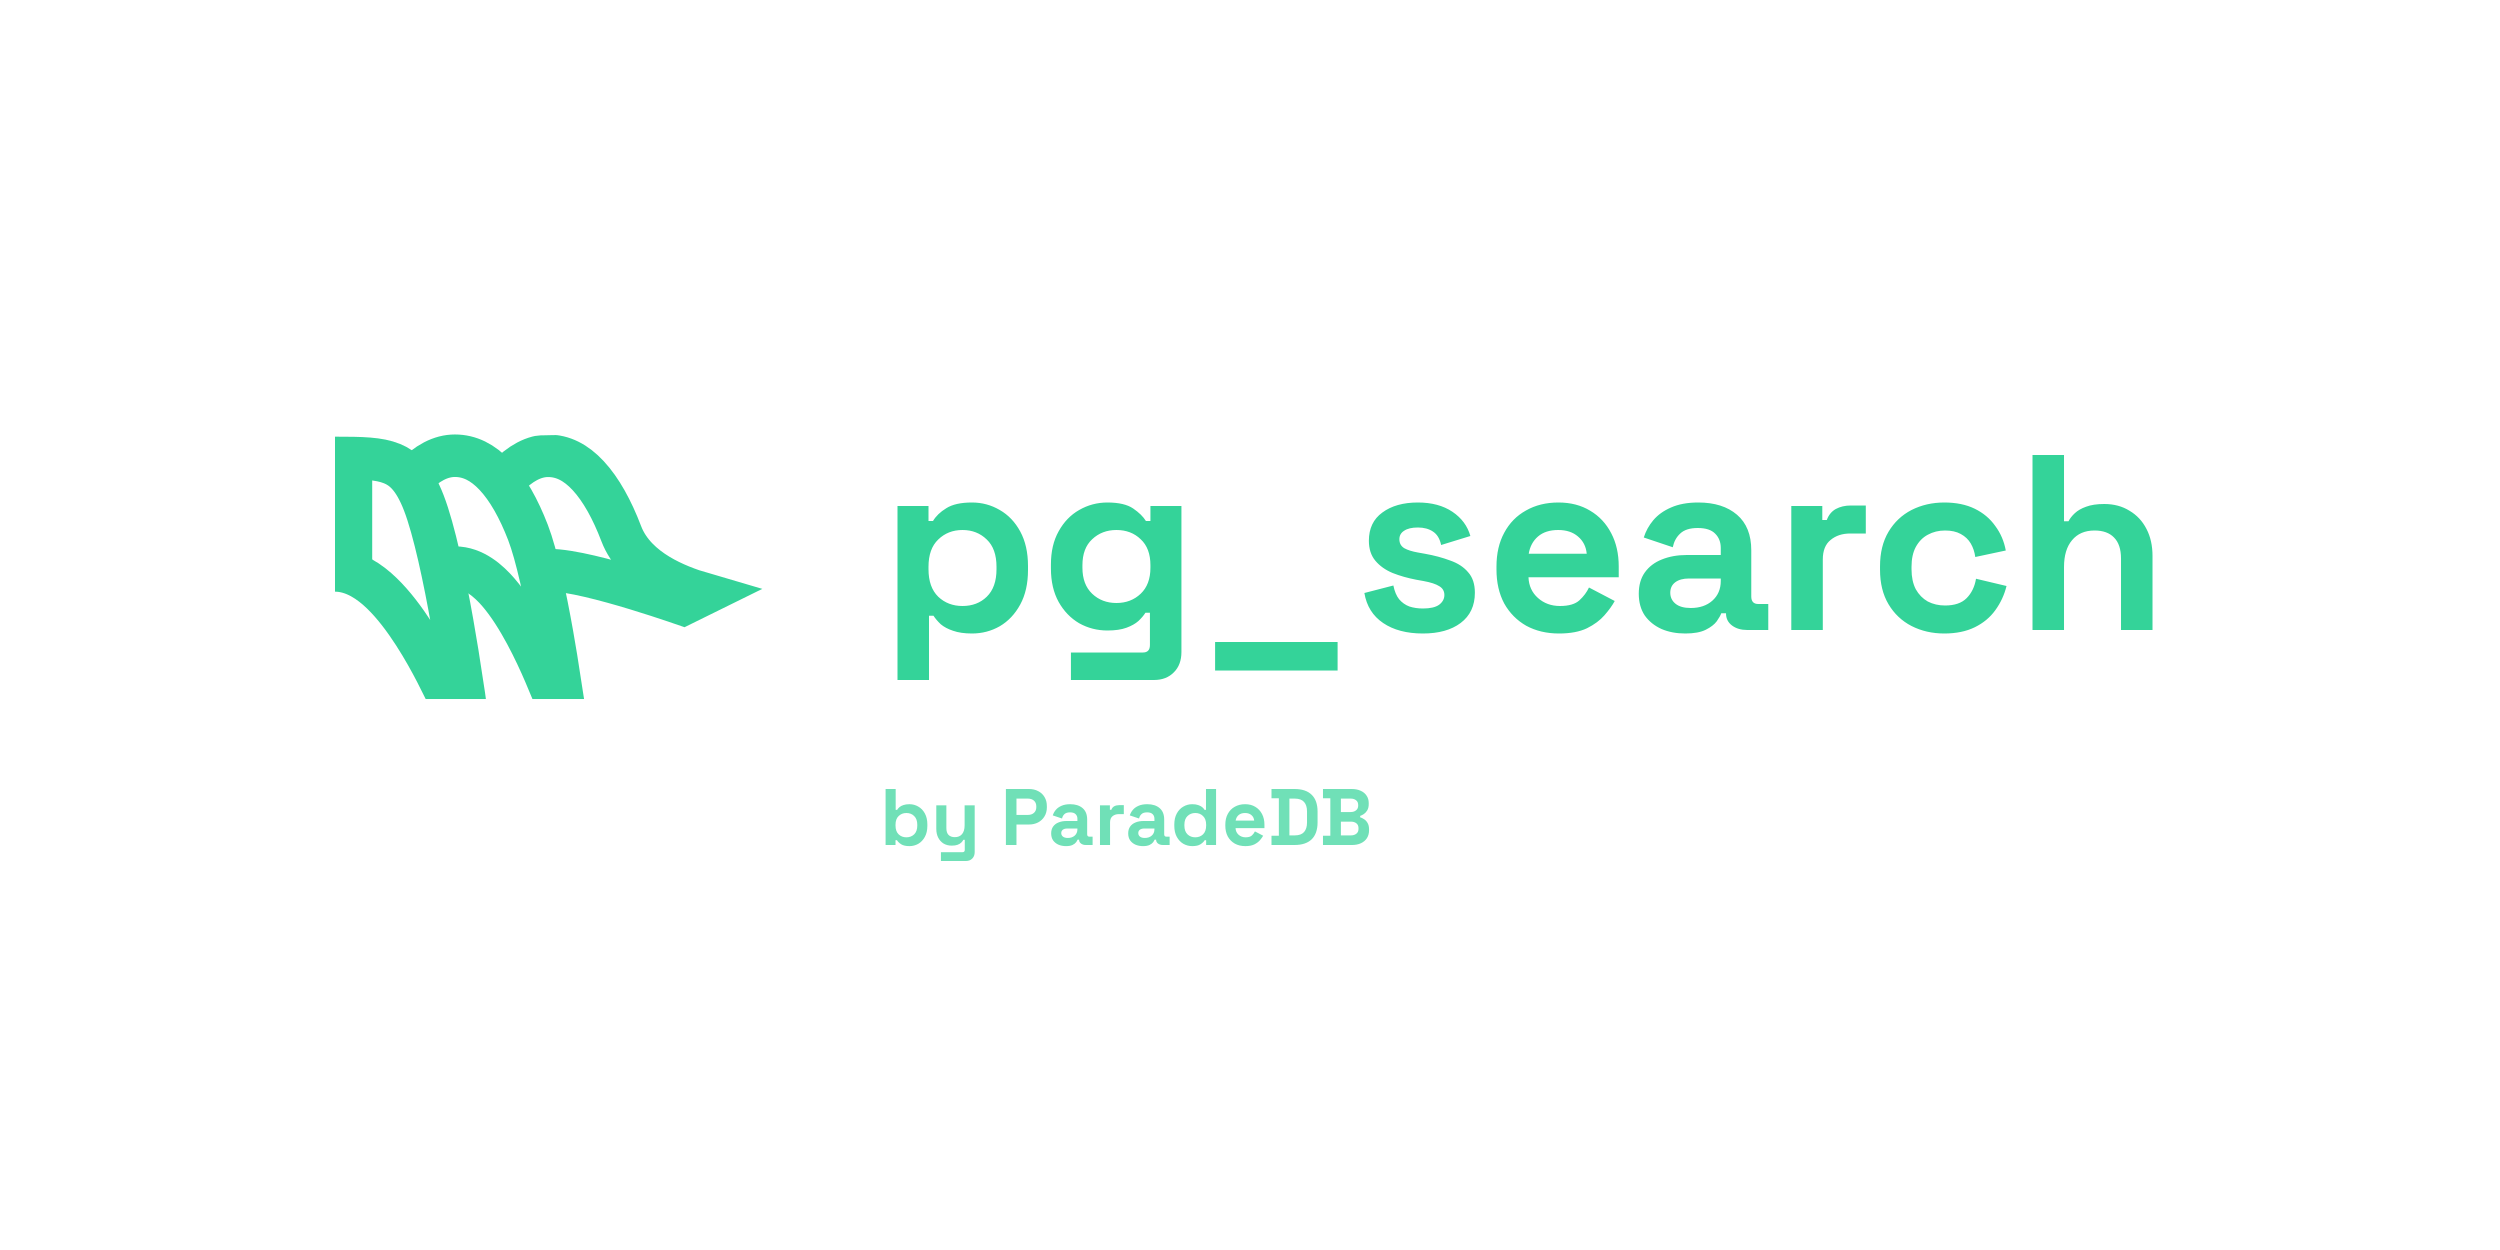
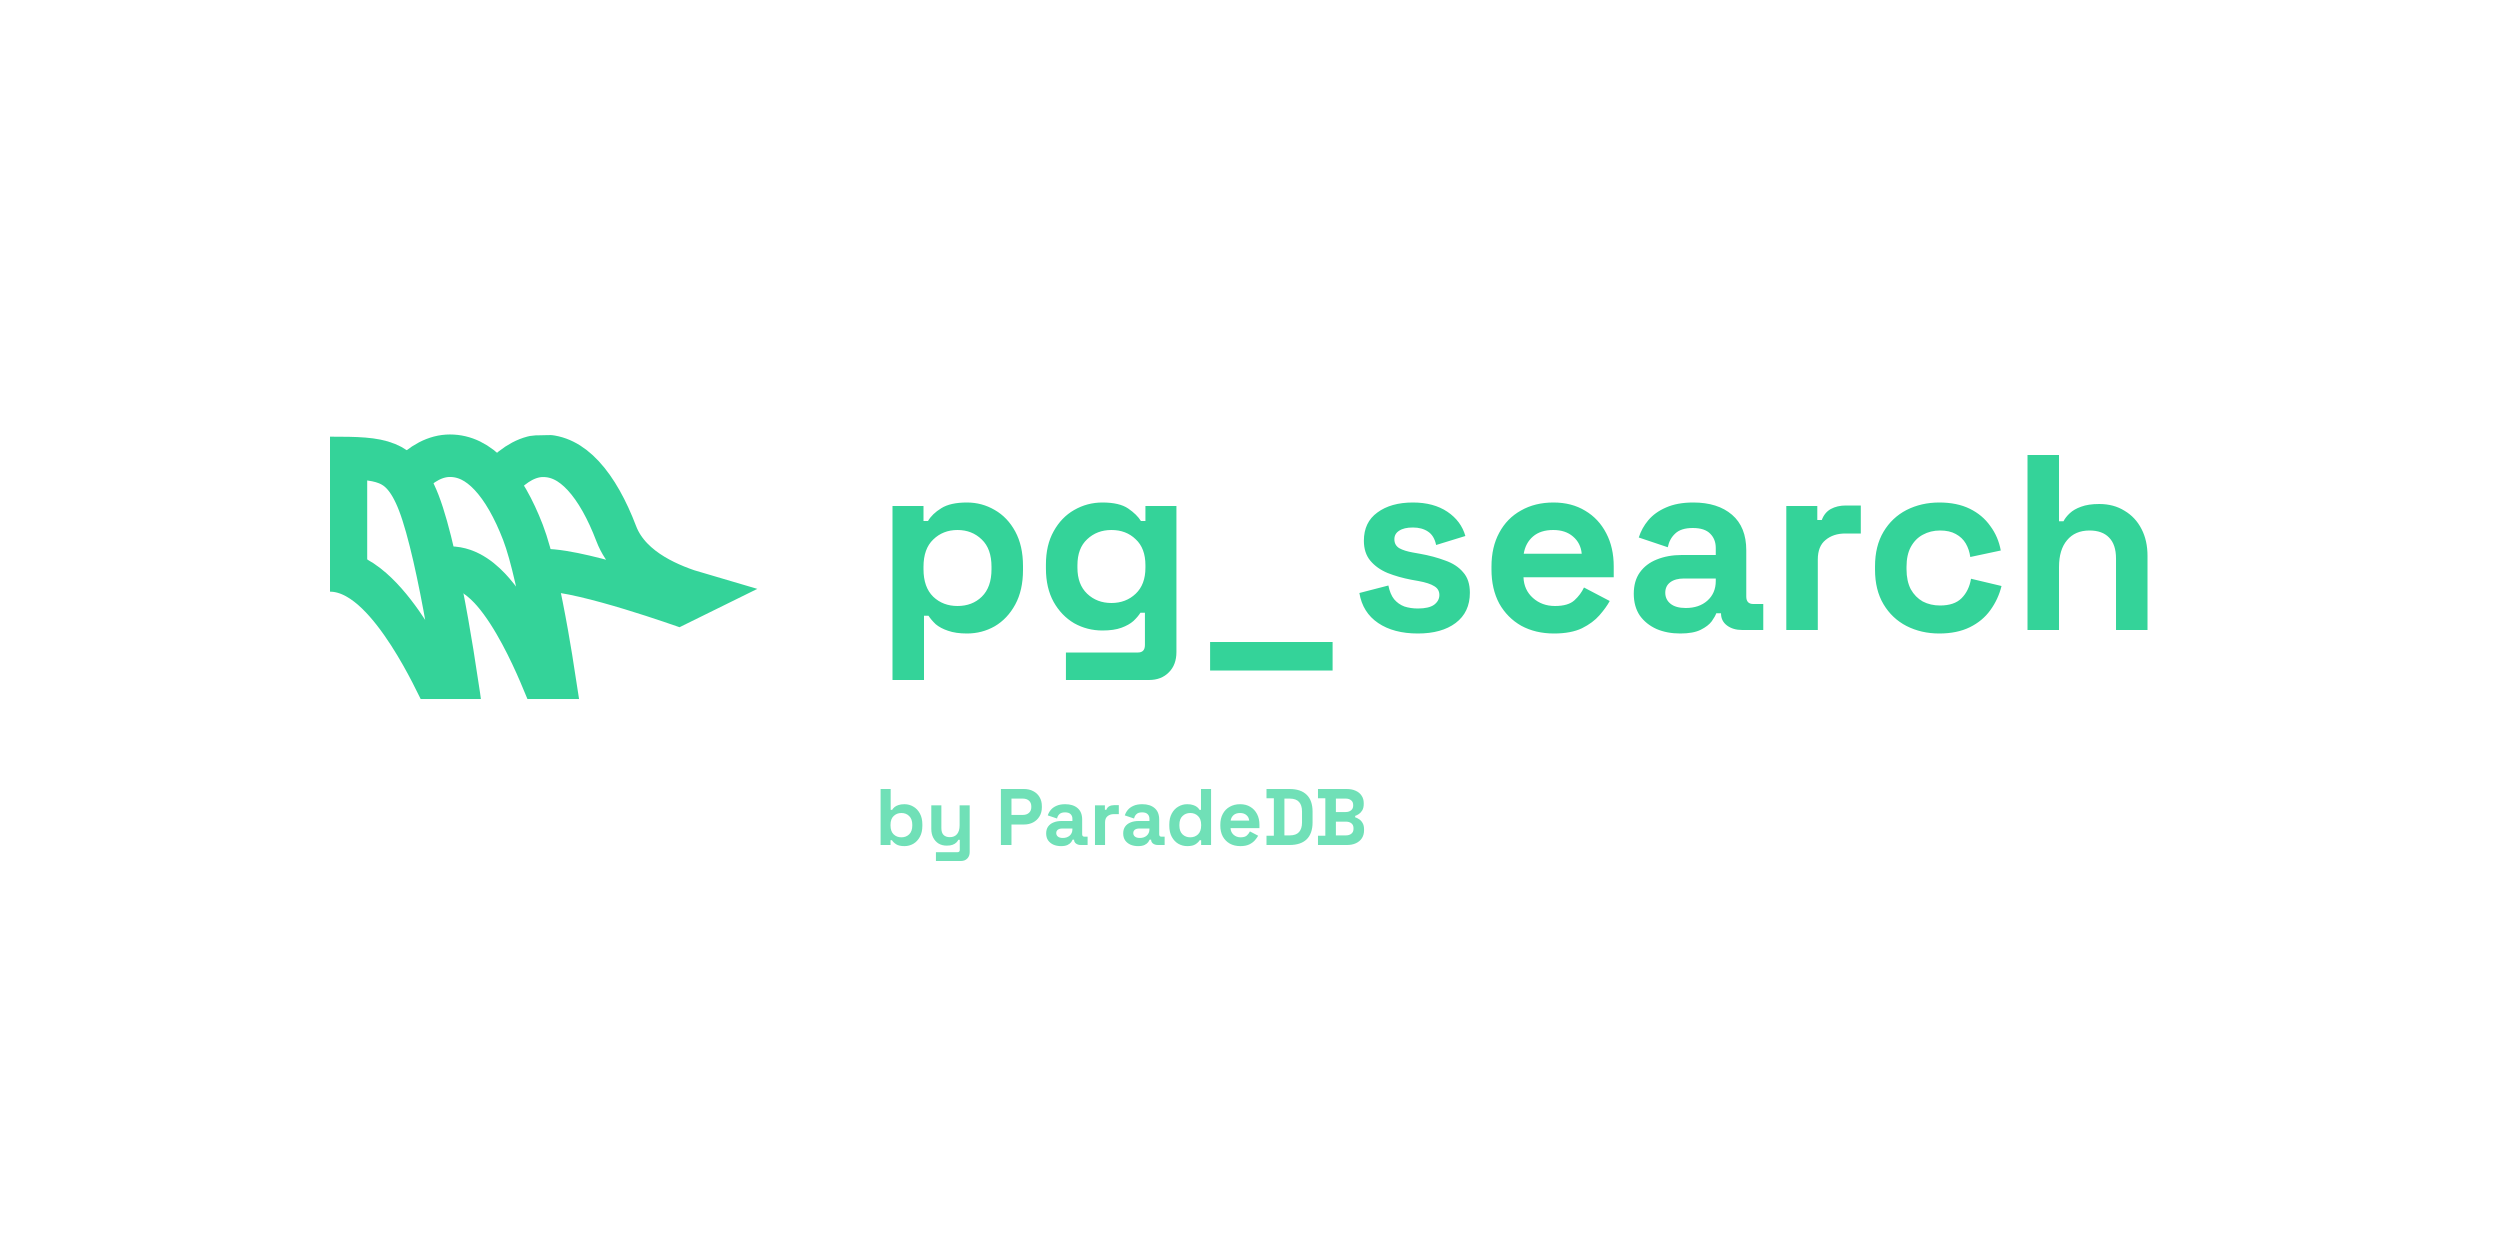
<svg xmlns="http://www.w3.org/2000/svg" width="500" height="250" viewBox="0 0 500 250" fill="none">
-   <mask id="mask0_83_15" style="mask-type:alpha" maskUnits="userSpaceOnUse" x="80" y="86" width="38" height="54">
-     <path d="M80.227 86.094H117.194V139.828H91.387L80.227 86.094Z" fill="#D9D9D9" />
+   <mask id="mask0_128_18" style="mask-type:alpha" maskUnits="userSpaceOnUse" x="79" y="86" width="38" height="54">
+     <path d="M79.227 86.094H116.194V139.828H90.387L79.227 86.094Z" fill="#D9D9D9" />
  </mask>
-   <g mask="url(#mask0_83_15)">
-     <path d="M72.987 134.706C72.856 135.012 72.733 135.303 72.618 135.578H70.001C70.34 133.088 70.804 129.842 71.363 126.368C72.607 118.638 74.223 110.426 75.81 106.551C77.486 102.459 79.817 98.447 82.577 95.531C85.345 92.606 88.176 91.145 90.974 91.145C93.907 91.145 96.53 92.437 99.007 95.07C101.549 97.773 103.757 101.724 105.59 106.472C107.355 111.042 109.103 119.365 110.434 126.885C111.016 130.17 111.504 133.212 111.866 135.578H109.33C109.215 135.303 109.091 135.012 108.96 134.706C108.043 132.568 106.731 129.69 105.168 126.786C103.625 123.92 101.743 120.849 99.655 118.437C97.783 116.275 94.804 113.523 90.974 113.523C87.144 113.523 84.165 116.275 82.293 118.437C80.204 120.849 78.322 123.92 76.78 126.786C75.217 129.69 73.904 132.568 72.987 134.706Z" stroke="#34D399" stroke-width="8.5" />
+   <g mask="url(#mask0_128_18)">
+     <path d="M71.987 134.706C71.856 135.012 71.733 135.303 71.618 135.578H69.001C69.34 133.088 69.804 129.842 70.363 126.368C71.607 118.638 73.223 110.426 74.81 106.551C76.486 102.459 78.817 98.447 81.577 95.531C84.345 92.606 87.176 91.145 89.974 91.145C92.907 91.145 95.53 92.437 98.007 95.07C100.549 97.773 102.757 101.724 104.59 106.472C106.355 111.042 108.103 119.365 109.435 126.885C110.016 130.17 110.504 133.212 110.866 135.578H108.33C108.215 135.303 108.092 135.012 107.96 134.706C107.043 132.568 105.731 129.69 104.168 126.786C102.625 123.92 100.743 120.849 98.655 118.437C96.783 116.275 93.804 113.523 89.974 113.523C86.144 113.523 83.165 116.275 81.293 118.437C79.204 120.849 77.323 123.92 75.78 126.786C74.217 129.69 72.905 132.568 71.987 134.706Z" stroke="#34D399" stroke-width="8.5" />
  </g>
-   <mask id="mask1_83_15" style="mask-type:alpha" maskUnits="userSpaceOnUse" x="67" y="77" width="31" height="63">
-     <rect x="67" y="77" width="30.174" height="62.828" fill="#D9D9D9" />
+   <mask id="mask1_128_18" style="mask-type:alpha" maskUnits="userSpaceOnUse" x="66" y="77" width="31" height="63">
+     <rect x="66" y="77" width="30.174" height="62.828" fill="#D9D9D9" />
  </mask>
-   <g mask="url(#mask1_83_15)">
-     <path d="M46.758 134.525C46.565 134.899 46.386 135.251 46.223 135.578H41.656C41.66 135.543 41.665 135.507 41.67 135.471C42.072 132.477 42.651 128.384 43.361 123.976C44.812 114.956 46.712 105.268 48.604 100.647C50.342 96.404 52.615 94.365 55.264 93.216C58.174 91.953 61.936 91.584 67 91.584C72.391 91.584 75.756 91.644 78.408 92.725C80.613 93.624 82.789 95.463 84.761 100.568C86.853 105.986 88.907 115.786 90.462 124.569C91.213 128.812 91.83 132.709 92.264 135.578H87.777C87.614 135.251 87.435 134.899 87.242 134.525C86.165 132.433 84.625 129.616 82.791 126.776C80.977 123.967 78.773 120.972 76.341 118.631C74.05 116.426 70.826 114.084 67 114.084C63.174 114.084 59.95 116.426 57.659 118.631C55.227 120.972 53.023 123.967 51.209 126.776C49.375 129.616 47.834 132.433 46.758 134.525Z" stroke="#34D399" stroke-width="8.5" />
-     <rect x="67" y="88.574" width="7.44" height="28.934" fill="#34D399" />
+   <g mask="url(#mask1_128_18)">
+     <path d="M45.758 134.525C45.565 134.899 45.386 135.251 45.223 135.578H40.656C40.66 135.542 40.665 135.507 40.67 135.471C41.072 132.477 41.651 128.383 42.361 123.976C43.812 114.956 45.712 105.268 47.604 100.647C49.342 96.404 51.615 94.365 54.264 93.216C57.174 91.953 60.936 91.584 66 91.584C71.391 91.584 74.756 91.644 77.408 92.725C79.613 93.624 81.789 95.463 83.761 100.568C85.853 105.986 87.907 115.786 89.462 124.569C90.213 128.812 90.83 132.709 91.264 135.578H86.777C86.614 135.251 86.435 134.899 86.242 134.525C85.165 132.432 83.625 129.616 81.791 126.776C79.977 123.967 77.773 120.972 75.341 118.631C73.05 116.426 69.826 114.084 66 114.084C62.174 114.084 58.95 116.426 56.659 118.631C54.227 120.972 52.023 123.967 50.209 126.776C48.375 129.616 46.834 132.432 45.758 134.525Z" stroke="#34D399" stroke-width="8.5" />
+     <rect x="66" y="88.573" width="7.44" height="28.934" fill="#34D399" />
  </g>
-   <mask id="mask2_83_15" style="mask-type:alpha" maskUnits="userSpaceOnUse" x="94" y="86" width="63" height="55">
-     <path d="M94.694 87.334L157 86.094V140.655H125.578L110.814 119.161L101.721 96.38L94.694 87.334Z" fill="#D9D9D9" />
+   <mask id="mask2_128_18" style="mask-type:alpha" maskUnits="userSpaceOnUse" x="93" y="86" width="63" height="55">
+     <path d="M93.694 87.334L156 86.094V140.655H124.578L109.814 119.161L100.721 96.38L93.694 87.334Z" fill="#D9D9D9" />
  </mask>
-   <g mask="url(#mask2_83_15)">
-     <path d="M88.598 136.405C88.938 133.866 89.407 130.535 89.973 126.968C91.219 119.122 92.839 110.77 94.433 106.823C96.115 102.659 98.455 98.576 101.224 95.61C104.004 92.632 106.836 91.158 109.618 91.158C112.536 91.158 115.159 92.46 117.648 95.143C120.199 97.893 122.415 101.914 124.254 106.743C125.692 110.518 128.673 113.16 131.712 114.995C134.55 116.708 137.778 117.927 140.774 118.799L136.619 120.848C136.161 120.69 135.622 120.505 135.015 120.3C132.995 119.617 130.219 118.703 127.207 117.788C124.203 116.876 120.92 115.948 117.896 115.244C114.966 114.562 111.95 114.01 109.618 114.01C107.603 114.01 105.868 114.786 104.517 115.686C103.16 116.59 101.956 117.775 100.91 118.999C98.822 121.444 96.94 124.558 95.397 127.465C93.833 130.41 92.52 133.33 91.602 135.5C91.468 135.817 91.341 136.12 91.224 136.405H88.598Z" stroke="#34D399" stroke-width="8.5" />
+   <g mask="url(#mask2_128_18)">
+     <path d="M87.599 136.405C87.938 133.866 88.408 130.535 88.974 126.968C90.219 119.122 91.839 110.77 93.433 106.823C95.115 102.659 97.455 98.576 100.224 95.61C103.004 92.632 105.836 91.158 108.618 91.158C111.536 91.158 114.159 92.46 116.648 95.143C119.2 97.893 121.415 101.914 123.255 106.743C124.692 110.518 127.673 113.16 130.712 114.995C133.55 116.708 136.778 117.927 139.774 118.799L135.619 120.848C135.161 120.69 134.622 120.505 134.016 120.3C131.995 119.617 129.22 118.703 126.207 117.788C123.203 116.876 119.921 115.948 116.897 115.244C113.966 114.562 110.95 114.01 108.618 114.01C106.604 114.01 104.868 114.786 103.517 115.686C102.16 116.59 100.956 117.775 99.91 118.999C97.822 121.444 95.94 124.558 94.397 127.465C92.834 130.41 91.52 133.33 90.602 135.5C90.468 135.817 90.342 136.12 90.224 136.405H87.599Z" stroke="#34D399" stroke-width="8.5" />
  </g>
-   <path d="M179.5 136V101.2H185.7V104.2H186.6C187.167 103.233 188.05 102.383 189.25 101.65C190.45 100.883 192.167 100.5 194.4 100.5C196.4 100.5 198.25 101 199.95 102C201.65 102.967 203.017 104.4 204.05 106.3C205.083 108.2 205.6 110.5 205.6 113.2V114C205.6 116.7 205.083 119 204.05 120.9C203.017 122.8 201.65 124.25 199.95 125.25C198.25 126.217 196.4 126.7 194.4 126.7C192.9 126.7 191.633 126.517 190.6 126.15C189.6 125.817 188.783 125.383 188.15 124.85C187.55 124.283 187.067 123.717 186.7 123.15H185.8V136H179.5ZM192.5 121.2C194.467 121.2 196.083 120.583 197.35 119.35C198.65 118.083 199.3 116.25 199.3 113.85V113.35C199.3 110.95 198.65 109.133 197.35 107.9C196.05 106.633 194.433 106 192.5 106C190.567 106 188.95 106.633 187.65 107.9C186.35 109.133 185.7 110.95 185.7 113.35V113.85C185.7 116.25 186.35 118.083 187.65 119.35C188.95 120.583 190.567 121.2 192.5 121.2ZM210.185 113.7V112.9C210.185 110.3 210.701 108.083 211.735 106.25C212.768 104.383 214.135 102.967 215.835 102C217.568 101 219.451 100.5 221.485 100.5C223.751 100.5 225.468 100.9 226.635 101.7C227.801 102.5 228.651 103.333 229.185 104.2H230.085V101.2H236.285V130.4C236.285 132.1 235.785 133.45 234.785 134.45C233.785 135.483 232.451 136 230.785 136H214.185V130.5H228.585C229.518 130.5 229.985 130 229.985 129V122.55H229.085C228.751 123.083 228.285 123.633 227.685 124.2C227.085 124.733 226.285 125.183 225.285 125.55C224.285 125.917 223.018 126.1 221.485 126.1C219.451 126.1 217.568 125.617 215.835 124.65C214.135 123.65 212.768 122.233 211.735 120.4C210.701 118.533 210.185 116.3 210.185 113.7ZM223.285 120.6C225.218 120.6 226.835 119.983 228.135 118.75C229.435 117.517 230.085 115.783 230.085 113.55V113.05C230.085 110.783 229.435 109.05 228.135 107.85C226.868 106.617 225.251 106 223.285 106C221.351 106 219.735 106.617 218.435 107.85C217.135 109.05 216.485 110.783 216.485 113.05V113.55C216.485 115.783 217.135 117.517 218.435 118.75C219.735 119.983 221.351 120.6 223.285 120.6ZM243.02 134.1V128.4H267.52V134.1H243.02ZM284.575 126.7C281.342 126.7 278.692 126 276.625 124.6C274.559 123.2 273.309 121.2 272.875 118.6L278.675 117.1C278.909 118.267 279.292 119.183 279.825 119.85C280.392 120.517 281.075 121 281.875 121.3C282.709 121.567 283.609 121.7 284.575 121.7C286.042 121.7 287.125 121.45 287.825 120.95C288.525 120.417 288.875 119.767 288.875 119C288.875 118.233 288.542 117.65 287.875 117.25C287.209 116.817 286.142 116.467 284.675 116.2L283.275 115.95C281.542 115.617 279.959 115.167 278.525 114.6C277.092 114 275.942 113.183 275.075 112.15C274.209 111.117 273.775 109.783 273.775 108.15C273.775 105.683 274.675 103.8 276.475 102.5C278.275 101.167 280.642 100.5 283.575 100.5C286.342 100.5 288.642 101.117 290.475 102.35C292.309 103.583 293.509 105.2 294.075 107.2L288.225 109C287.959 107.733 287.409 106.833 286.575 106.3C285.775 105.767 284.775 105.5 283.575 105.5C282.375 105.5 281.459 105.717 280.825 106.15C280.192 106.55 279.875 107.117 279.875 107.85C279.875 108.65 280.209 109.25 280.875 109.65C281.542 110.017 282.442 110.3 283.575 110.5L284.975 110.75C286.842 111.083 288.525 111.533 290.025 112.1C291.559 112.633 292.759 113.417 293.625 114.45C294.525 115.45 294.975 116.817 294.975 118.55C294.975 121.15 294.025 123.167 292.125 124.6C290.259 126 287.742 126.7 284.575 126.7ZM311.796 126.7C309.329 126.7 307.146 126.183 305.246 125.15C303.379 124.083 301.913 122.6 300.846 120.7C299.813 118.767 299.296 116.5 299.296 113.9V113.3C299.296 110.7 299.813 108.45 300.846 106.55C301.879 104.617 303.329 103.133 305.196 102.1C307.063 101.033 309.229 100.5 311.696 100.5C314.129 100.5 316.246 101.05 318.046 102.15C319.846 103.217 321.246 104.717 322.246 106.65C323.246 108.55 323.746 110.767 323.746 113.3V115.45H305.696C305.763 117.15 306.396 118.533 307.596 119.6C308.796 120.667 310.263 121.2 311.996 121.2C313.763 121.2 315.063 120.817 315.896 120.05C316.729 119.283 317.363 118.433 317.796 117.5L322.946 120.2C322.479 121.067 321.796 122.017 320.896 123.05C320.029 124.05 318.863 124.917 317.396 125.65C315.929 126.35 314.063 126.7 311.796 126.7ZM305.746 110.75H317.346C317.213 109.317 316.629 108.167 315.596 107.3C314.596 106.433 313.279 106 311.646 106C309.946 106 308.596 106.433 307.596 107.3C306.596 108.167 305.979 109.317 305.746 110.75ZM337.054 126.7C335.287 126.7 333.704 126.4 332.304 125.8C330.904 125.167 329.787 124.267 328.954 123.1C328.154 121.9 327.754 120.45 327.754 118.75C327.754 117.05 328.154 115.633 328.954 114.5C329.787 113.333 330.92 112.467 332.354 111.9C333.82 111.3 335.487 111 337.354 111H344.154V109.6C344.154 108.433 343.787 107.483 343.054 106.75C342.32 105.983 341.154 105.6 339.554 105.6C337.987 105.6 336.82 105.967 336.054 106.7C335.287 107.4 334.787 108.317 334.554 109.45L328.754 107.5C329.154 106.233 329.787 105.083 330.654 104.05C331.554 102.983 332.737 102.133 334.204 101.5C335.704 100.833 337.52 100.5 339.654 100.5C342.92 100.5 345.504 101.317 347.404 102.95C349.304 104.583 350.254 106.95 350.254 110.05V119.3C350.254 120.3 350.72 120.8 351.654 120.8H353.654V126H349.454C348.22 126 347.204 125.7 346.404 125.1C345.604 124.5 345.204 123.7 345.204 122.7V122.65H344.254C344.12 123.05 343.82 123.583 343.354 124.25C342.887 124.883 342.154 125.45 341.154 125.95C340.154 126.45 338.787 126.7 337.054 126.7ZM338.154 121.6C339.92 121.6 341.354 121.117 342.454 120.15C343.587 119.15 344.154 117.833 344.154 116.2V115.7H337.804C336.637 115.7 335.72 115.95 335.054 116.45C334.387 116.95 334.054 117.65 334.054 118.55C334.054 119.45 334.404 120.183 335.104 120.75C335.804 121.317 336.82 121.6 338.154 121.6ZM358.26 126V101.2H364.46V104H365.36C365.726 103 366.326 102.267 367.16 101.8C368.026 101.333 369.026 101.1 370.16 101.1H373.16V106.7H370.06C368.46 106.7 367.143 107.133 366.11 108C365.076 108.833 364.56 110.133 364.56 111.9V126H358.26ZM388.855 126.7C386.455 126.7 384.272 126.2 382.305 125.2C380.372 124.2 378.838 122.75 377.705 120.85C376.572 118.95 376.005 116.65 376.005 113.95V113.25C376.005 110.55 376.572 108.25 377.705 106.35C378.838 104.45 380.372 103 382.305 102C384.272 101 386.455 100.5 388.855 100.5C391.222 100.5 393.255 100.917 394.955 101.75C396.655 102.583 398.022 103.733 399.055 105.2C400.122 106.633 400.822 108.267 401.155 110.1L395.055 111.4C394.922 110.4 394.622 109.5 394.155 108.7C393.688 107.9 393.022 107.267 392.155 106.8C391.322 106.333 390.272 106.1 389.005 106.1C387.738 106.1 386.588 106.383 385.555 106.95C384.555 107.483 383.755 108.3 383.155 109.4C382.588 110.467 382.305 111.783 382.305 113.35V113.85C382.305 115.417 382.588 116.75 383.155 117.85C383.755 118.917 384.555 119.733 385.555 120.3C386.588 120.833 387.738 121.1 389.005 121.1C390.905 121.1 392.338 120.617 393.305 119.65C394.305 118.65 394.938 117.35 395.205 115.75L401.305 117.2C400.872 118.967 400.122 120.583 399.055 122.05C398.022 123.483 396.655 124.617 394.955 125.45C393.255 126.283 391.222 126.7 388.855 126.7ZM406.502 126V91H412.802V104.25H413.702C413.969 103.717 414.385 103.183 414.952 102.65C415.519 102.117 416.269 101.683 417.202 101.35C418.169 100.983 419.385 100.8 420.852 100.8C422.785 100.8 424.469 101.25 425.902 102.15C427.369 103.017 428.502 104.233 429.302 105.8C430.102 107.333 430.502 109.133 430.502 111.2V126H424.202V111.7C424.202 109.833 423.735 108.433 422.802 107.5C421.902 106.567 420.602 106.1 418.902 106.1C416.969 106.1 415.469 106.75 414.402 108.05C413.335 109.317 412.802 111.1 412.802 113.4V126H406.502Z" fill="#34D399" />
-   <path d="M181.888 169.224C181.173 169.224 180.624 169.101 180.24 168.856C179.856 168.611 179.573 168.339 179.392 168.04H179.104V169H177.12V157.8H179.136V161.976H179.424C179.541 161.784 179.696 161.603 179.888 161.432C180.091 161.261 180.352 161.123 180.672 161.016C181.003 160.899 181.408 160.84 181.888 160.84C182.528 160.84 183.12 161 183.664 161.32C184.208 161.629 184.645 162.088 184.976 162.696C185.307 163.304 185.472 164.04 185.472 164.904V165.16C185.472 166.024 185.307 166.76 184.976 167.368C184.645 167.976 184.208 168.44 183.664 168.76C183.12 169.069 182.528 169.224 181.888 169.224ZM181.28 167.464C181.899 167.464 182.416 167.267 182.832 166.872C183.248 166.467 183.456 165.88 183.456 165.112V164.952C183.456 164.184 183.248 163.603 182.832 163.208C182.427 162.803 181.909 162.6 181.28 162.6C180.661 162.6 180.144 162.803 179.728 163.208C179.312 163.603 179.104 164.184 179.104 164.952V165.112C179.104 165.88 179.312 166.467 179.728 166.872C180.144 167.267 180.661 167.464 181.28 167.464ZM188.187 172.2V170.44H192.507C192.806 170.44 192.955 170.28 192.955 169.96V167.96H192.667C192.582 168.141 192.448 168.323 192.267 168.504C192.086 168.685 191.84 168.835 191.531 168.952C191.222 169.069 190.827 169.128 190.347 169.128C189.728 169.128 189.184 168.989 188.715 168.712C188.256 168.424 187.899 168.029 187.643 167.528C187.387 167.027 187.259 166.451 187.259 165.8V161.064H189.275V165.64C189.275 166.237 189.419 166.685 189.707 166.984C190.006 167.283 190.427 167.432 190.971 167.432C191.59 167.432 192.07 167.229 192.411 166.824C192.752 166.408 192.923 165.832 192.923 165.096V161.064H194.939V170.408C194.939 170.952 194.779 171.384 194.459 171.704C194.139 172.035 193.712 172.2 193.179 172.2H188.187ZM201.181 169V157.8H205.789C206.493 157.8 207.112 157.944 207.645 158.232C208.189 158.509 208.61 158.904 208.909 159.416C209.218 159.928 209.373 160.536 209.373 161.24V161.464C209.373 162.157 209.213 162.765 208.893 163.288C208.584 163.8 208.157 164.2 207.613 164.488C207.08 164.765 206.472 164.904 205.789 164.904H203.293V169H201.181ZM203.293 162.984H205.581C206.082 162.984 206.488 162.845 206.797 162.568C207.106 162.291 207.261 161.912 207.261 161.432V161.272C207.261 160.792 207.106 160.413 206.797 160.136C206.488 159.859 206.082 159.72 205.581 159.72H203.293V162.984ZM213.209 169.224C212.644 169.224 212.137 169.128 211.689 168.936C211.241 168.733 210.884 168.445 210.617 168.072C210.361 167.688 210.233 167.224 210.233 166.68C210.233 166.136 210.361 165.683 210.617 165.32C210.884 164.947 211.246 164.669 211.705 164.488C212.174 164.296 212.708 164.2 213.305 164.2H215.481V163.752C215.481 163.379 215.364 163.075 215.129 162.84C214.894 162.595 214.521 162.472 214.009 162.472C213.508 162.472 213.134 162.589 212.889 162.824C212.644 163.048 212.484 163.341 212.409 163.704L210.553 163.08C210.681 162.675 210.884 162.307 211.161 161.976C211.449 161.635 211.828 161.363 212.297 161.16C212.777 160.947 213.358 160.84 214.041 160.84C215.086 160.84 215.913 161.101 216.521 161.624C217.129 162.147 217.433 162.904 217.433 163.896V166.856C217.433 167.176 217.582 167.336 217.881 167.336H218.521V169H217.177C216.782 169 216.457 168.904 216.201 168.712C215.945 168.52 215.817 168.264 215.817 167.944V167.928H215.513C215.47 168.056 215.374 168.227 215.225 168.44C215.076 168.643 214.841 168.824 214.521 168.984C214.201 169.144 213.764 169.224 213.209 169.224ZM213.561 167.592C214.126 167.592 214.585 167.437 214.937 167.128C215.3 166.808 215.481 166.387 215.481 165.864V165.704H213.449C213.076 165.704 212.782 165.784 212.569 165.944C212.356 166.104 212.249 166.328 212.249 166.616C212.249 166.904 212.361 167.139 212.585 167.32C212.809 167.501 213.134 167.592 213.561 167.592ZM219.995 169V161.064H221.979V161.96H222.267C222.384 161.64 222.576 161.405 222.843 161.256C223.12 161.107 223.44 161.032 223.803 161.032H224.763V162.824H223.771C223.259 162.824 222.838 162.963 222.507 163.24C222.176 163.507 222.011 163.923 222.011 164.488V169H219.995ZM228.615 169.224C228.05 169.224 227.543 169.128 227.095 168.936C226.647 168.733 226.29 168.445 226.023 168.072C225.767 167.688 225.639 167.224 225.639 166.68C225.639 166.136 225.767 165.683 226.023 165.32C226.29 164.947 226.653 164.669 227.111 164.488C227.581 164.296 228.114 164.2 228.711 164.2H230.887V163.752C230.887 163.379 230.77 163.075 230.535 162.84C230.301 162.595 229.927 162.472 229.415 162.472C228.914 162.472 228.541 162.589 228.295 162.824C228.05 163.048 227.89 163.341 227.815 163.704L225.959 163.08C226.087 162.675 226.29 162.307 226.567 161.976C226.855 161.635 227.234 161.363 227.703 161.16C228.183 160.947 228.765 160.84 229.447 160.84C230.493 160.84 231.319 161.101 231.927 161.624C232.535 162.147 232.839 162.904 232.839 163.896V166.856C232.839 167.176 232.989 167.336 233.287 167.336H233.927V169H232.583C232.189 169 231.863 168.904 231.607 168.712C231.351 168.52 231.223 168.264 231.223 167.944V167.928H230.919C230.877 168.056 230.781 168.227 230.631 168.44C230.482 168.643 230.247 168.824 229.927 168.984C229.607 169.144 229.17 169.224 228.615 169.224ZM228.967 167.592C229.533 167.592 229.991 167.437 230.343 167.128C230.706 166.808 230.887 166.387 230.887 165.864V165.704H228.855C228.482 165.704 228.189 165.784 227.975 165.944C227.762 166.104 227.655 166.328 227.655 166.616C227.655 166.904 227.767 167.139 227.991 167.32C228.215 167.501 228.541 167.592 228.967 167.592ZM238.445 169.224C237.816 169.224 237.224 169.069 236.669 168.76C236.125 168.44 235.688 167.976 235.357 167.368C235.026 166.76 234.861 166.024 234.861 165.16V164.904C234.861 164.04 235.026 163.304 235.357 162.696C235.688 162.088 236.125 161.629 236.669 161.32C237.213 161 237.805 160.84 238.445 160.84C238.925 160.84 239.325 160.899 239.645 161.016C239.976 161.123 240.242 161.261 240.445 161.432C240.648 161.603 240.802 161.784 240.909 161.976H241.197V157.8H243.213V169H241.229V168.04H240.941C240.76 168.339 240.477 168.611 240.093 168.856C239.72 169.101 239.17 169.224 238.445 169.224ZM239.053 167.464C239.672 167.464 240.189 167.267 240.605 166.872C241.021 166.467 241.229 165.88 241.229 165.112V164.952C241.229 164.184 241.021 163.603 240.605 163.208C240.2 162.803 239.682 162.6 239.053 162.6C238.434 162.6 237.917 162.803 237.501 163.208C237.085 163.603 236.877 164.184 236.877 164.952V165.112C236.877 165.88 237.085 166.467 237.501 166.872C237.917 167.267 238.434 167.464 239.053 167.464ZM249.064 169.224C248.275 169.224 247.576 169.059 246.968 168.728C246.371 168.387 245.901 167.912 245.56 167.304C245.229 166.685 245.064 165.96 245.064 165.128V164.936C245.064 164.104 245.229 163.384 245.56 162.776C245.891 162.157 246.355 161.683 246.952 161.352C247.549 161.011 248.243 160.84 249.032 160.84C249.811 160.84 250.488 161.016 251.064 161.368C251.64 161.709 252.088 162.189 252.408 162.808C252.728 163.416 252.888 164.125 252.888 164.936V165.624H247.112C247.133 166.168 247.336 166.611 247.72 166.952C248.104 167.293 248.573 167.464 249.128 167.464C249.693 167.464 250.109 167.341 250.376 167.096C250.643 166.851 250.845 166.579 250.984 166.28L252.632 167.144C252.483 167.421 252.264 167.725 251.976 168.056C251.699 168.376 251.325 168.653 250.856 168.888C250.387 169.112 249.789 169.224 249.064 169.224ZM247.128 164.12H250.84C250.797 163.661 250.611 163.293 250.28 163.016C249.96 162.739 249.539 162.6 249.016 162.6C248.472 162.6 248.04 162.739 247.72 163.016C247.4 163.293 247.203 163.661 247.128 164.12ZM254.299 169V167.144H255.771V159.656H254.299V157.8H258.907C260.411 157.8 261.552 158.184 262.331 158.952C263.12 159.709 263.515 160.84 263.515 162.344V164.456C263.515 165.96 263.12 167.096 262.331 167.864C261.552 168.621 260.411 169 258.907 169H254.299ZM257.883 167.08H258.939C259.792 167.08 260.416 166.856 260.811 166.408C261.205 165.96 261.403 165.331 261.403 164.52V162.28C261.403 161.459 261.205 160.829 260.811 160.392C260.416 159.944 259.792 159.72 258.939 159.72H257.883V167.08ZM264.595 169V167.144H266.067V159.656H264.595V157.8H270.355C271.038 157.8 271.63 157.917 272.131 158.152C272.643 158.376 273.038 158.701 273.315 159.128C273.603 159.544 273.747 160.045 273.747 160.632V160.792C273.747 161.304 273.651 161.725 273.459 162.056C273.267 162.376 273.038 162.627 272.771 162.808C272.515 162.979 272.27 163.101 272.035 163.176V163.464C272.27 163.528 272.526 163.651 272.803 163.832C273.081 164.003 273.315 164.253 273.507 164.584C273.71 164.915 273.811 165.347 273.811 165.88V166.04C273.811 166.659 273.667 167.192 273.379 167.64C273.091 168.077 272.691 168.413 272.179 168.648C271.678 168.883 271.091 169 270.419 169H264.595ZM268.179 167.08H270.163C270.622 167.08 270.99 166.968 271.267 166.744C271.555 166.52 271.699 166.2 271.699 165.784V165.624C271.699 165.208 271.561 164.888 271.283 164.664C271.006 164.44 270.633 164.328 270.163 164.328H268.179V167.08ZM268.179 162.408H270.131C270.569 162.408 270.926 162.296 271.203 162.072C271.491 161.848 271.635 161.539 271.635 161.144V160.984C271.635 160.579 271.497 160.269 271.219 160.056C270.942 159.832 270.579 159.72 270.131 159.72H268.179V162.408Z" fill="#34D399" fill-opacity="0.7" />
+   <path d="M178.5 136V101.2H184.7V104.2H185.6C186.167 103.233 187.05 102.383 188.25 101.65C189.45 100.883 191.167 100.5 193.4 100.5C195.4 100.5 197.25 101 198.95 102C200.65 102.967 202.017 104.4 203.05 106.3C204.083 108.2 204.6 110.5 204.6 113.2V114C204.6 116.7 204.083 119 203.05 120.9C202.017 122.8 200.65 124.25 198.95 125.25C197.25 126.217 195.4 126.7 193.4 126.7C191.9 126.7 190.633 126.517 189.6 126.15C188.6 125.817 187.783 125.383 187.15 124.85C186.55 124.283 186.067 123.717 185.7 123.15H184.8V136H178.5ZM191.5 121.2C193.467 121.2 195.083 120.583 196.35 119.35C197.65 118.083 198.3 116.25 198.3 113.85V113.35C198.3 110.95 197.65 109.133 196.35 107.9C195.05 106.633 193.433 106 191.5 106C189.567 106 187.95 106.633 186.65 107.9C185.35 109.133 184.7 110.95 184.7 113.35V113.85C184.7 116.25 185.35 118.083 186.65 119.35C187.95 120.583 189.567 121.2 191.5 121.2ZM209.185 113.7V112.9C209.185 110.3 209.701 108.083 210.735 106.25C211.768 104.383 213.135 102.967 214.835 102C216.568 101 218.451 100.5 220.485 100.5C222.751 100.5 224.468 100.9 225.635 101.7C226.801 102.5 227.651 103.333 228.185 104.2H229.085V101.2H235.285V130.4C235.285 132.1 234.785 133.45 233.785 134.45C232.785 135.483 231.451 136 229.785 136H213.185V130.5H227.585C228.518 130.5 228.985 130 228.985 129V122.55H228.085C227.751 123.083 227.285 123.633 226.685 124.2C226.085 124.733 225.285 125.183 224.285 125.55C223.285 125.917 222.018 126.1 220.485 126.1C218.451 126.1 216.568 125.617 214.835 124.65C213.135 123.65 211.768 122.233 210.735 120.4C209.701 118.533 209.185 116.3 209.185 113.7ZM222.285 120.6C224.218 120.6 225.835 119.983 227.135 118.75C228.435 117.517 229.085 115.783 229.085 113.55V113.05C229.085 110.783 228.435 109.05 227.135 107.85C225.868 106.617 224.251 106 222.285 106C220.351 106 218.735 106.617 217.435 107.85C216.135 109.05 215.485 110.783 215.485 113.05V113.55C215.485 115.783 216.135 117.517 217.435 118.75C218.735 119.983 220.351 120.6 222.285 120.6ZM242.02 134.1V128.4H266.52V134.1H242.02ZM283.575 126.7C280.342 126.7 277.692 126 275.625 124.6C273.559 123.2 272.309 121.2 271.875 118.6L277.675 117.1C277.909 118.267 278.292 119.183 278.825 119.85C279.392 120.517 280.075 121 280.875 121.3C281.709 121.567 282.609 121.7 283.575 121.7C285.042 121.7 286.125 121.45 286.825 120.95C287.525 120.417 287.875 119.767 287.875 119C287.875 118.233 287.542 117.65 286.875 117.25C286.209 116.817 285.142 116.467 283.675 116.2L282.275 115.95C280.542 115.617 278.959 115.167 277.525 114.6C276.092 114 274.942 113.183 274.075 112.15C273.209 111.117 272.775 109.783 272.775 108.15C272.775 105.683 273.675 103.8 275.475 102.5C277.275 101.167 279.642 100.5 282.575 100.5C285.342 100.5 287.642 101.117 289.475 102.35C291.309 103.583 292.509 105.2 293.075 107.2L287.225 109C286.959 107.733 286.409 106.833 285.575 106.3C284.775 105.767 283.775 105.5 282.575 105.5C281.375 105.5 280.459 105.717 279.825 106.15C279.192 106.55 278.875 107.117 278.875 107.85C278.875 108.65 279.209 109.25 279.875 109.65C280.542 110.017 281.442 110.3 282.575 110.5L283.975 110.75C285.842 111.083 287.525 111.533 289.025 112.1C290.559 112.633 291.759 113.417 292.625 114.45C293.525 115.45 293.975 116.817 293.975 118.55C293.975 121.15 293.025 123.167 291.125 124.6C289.259 126 286.742 126.7 283.575 126.7ZM310.796 126.7C308.329 126.7 306.146 126.183 304.246 125.15C302.379 124.083 300.913 122.6 299.846 120.7C298.813 118.767 298.296 116.5 298.296 113.9V113.3C298.296 110.7 298.813 108.45 299.846 106.55C300.879 104.617 302.329 103.133 304.196 102.1C306.063 101.033 308.229 100.5 310.696 100.5C313.129 100.5 315.246 101.05 317.046 102.15C318.846 103.217 320.246 104.717 321.246 106.65C322.246 108.55 322.746 110.767 322.746 113.3V115.45H304.696C304.763 117.15 305.396 118.533 306.596 119.6C307.796 120.667 309.263 121.2 310.996 121.2C312.763 121.2 314.063 120.817 314.896 120.05C315.729 119.283 316.363 118.433 316.796 117.5L321.946 120.2C321.479 121.067 320.796 122.017 319.896 123.05C319.029 124.05 317.863 124.917 316.396 125.65C314.929 126.35 313.063 126.7 310.796 126.7ZM304.746 110.75H316.346C316.213 109.317 315.629 108.167 314.596 107.3C313.596 106.433 312.279 106 310.646 106C308.946 106 307.596 106.433 306.596 107.3C305.596 108.167 304.979 109.317 304.746 110.75ZM336.054 126.7C334.287 126.7 332.704 126.4 331.304 125.8C329.904 125.167 328.787 124.267 327.954 123.1C327.154 121.9 326.754 120.45 326.754 118.75C326.754 117.05 327.154 115.633 327.954 114.5C328.787 113.333 329.92 112.467 331.354 111.9C332.82 111.3 334.487 111 336.354 111H343.154V109.6C343.154 108.433 342.787 107.483 342.054 106.75C341.32 105.983 340.154 105.6 338.554 105.6C336.987 105.6 335.82 105.967 335.054 106.7C334.287 107.4 333.787 108.317 333.554 109.45L327.754 107.5C328.154 106.233 328.787 105.083 329.654 104.05C330.554 102.983 331.737 102.133 333.204 101.5C334.704 100.833 336.52 100.5 338.654 100.5C341.92 100.5 344.504 101.317 346.404 102.95C348.304 104.583 349.254 106.95 349.254 110.05V119.3C349.254 120.3 349.72 120.8 350.654 120.8H352.654V126H348.454C347.22 126 346.204 125.7 345.404 125.1C344.604 124.5 344.204 123.7 344.204 122.7V122.65H343.254C343.12 123.05 342.82 123.583 342.354 124.25C341.887 124.883 341.154 125.45 340.154 125.95C339.154 126.45 337.787 126.7 336.054 126.7ZM337.154 121.6C338.92 121.6 340.354 121.117 341.454 120.15C342.587 119.15 343.154 117.833 343.154 116.2V115.7H336.804C335.637 115.7 334.72 115.95 334.054 116.45C333.387 116.95 333.054 117.65 333.054 118.55C333.054 119.45 333.404 120.183 334.104 120.75C334.804 121.317 335.82 121.6 337.154 121.6ZM357.26 126V101.2H363.46V104H364.36C364.726 103 365.326 102.267 366.16 101.8C367.026 101.333 368.026 101.1 369.16 101.1H372.16V106.7H369.06C367.46 106.7 366.143 107.133 365.11 108C364.076 108.833 363.56 110.133 363.56 111.9V126H357.26ZM387.855 126.7C385.455 126.7 383.272 126.2 381.305 125.2C379.372 124.2 377.838 122.75 376.705 120.85C375.572 118.95 375.005 116.65 375.005 113.95V113.25C375.005 110.55 375.572 108.25 376.705 106.35C377.838 104.45 379.372 103 381.305 102C383.272 101 385.455 100.5 387.855 100.5C390.222 100.5 392.255 100.917 393.955 101.75C395.655 102.583 397.022 103.733 398.055 105.2C399.122 106.633 399.822 108.267 400.155 110.1L394.055 111.4C393.922 110.4 393.622 109.5 393.155 108.7C392.688 107.9 392.022 107.267 391.155 106.8C390.322 106.333 389.272 106.1 388.005 106.1C386.738 106.1 385.588 106.383 384.555 106.95C383.555 107.483 382.755 108.3 382.155 109.4C381.588 110.467 381.305 111.783 381.305 113.35V113.85C381.305 115.417 381.588 116.75 382.155 117.85C382.755 118.917 383.555 119.733 384.555 120.3C385.588 120.833 386.738 121.1 388.005 121.1C389.905 121.1 391.338 120.617 392.305 119.65C393.305 118.65 393.938 117.35 394.205 115.75L400.305 117.2C399.872 118.967 399.122 120.583 398.055 122.05C397.022 123.483 395.655 124.617 393.955 125.45C392.255 126.283 390.222 126.7 387.855 126.7ZM405.502 126V91H411.802V104.25H412.702C412.969 103.717 413.385 103.183 413.952 102.65C414.519 102.117 415.269 101.683 416.202 101.35C417.169 100.983 418.385 100.8 419.852 100.8C421.785 100.8 423.469 101.25 424.902 102.15C426.369 103.017 427.502 104.233 428.302 105.8C429.102 107.333 429.502 109.133 429.502 111.2V126H423.202V111.7C423.202 109.833 422.735 108.433 421.802 107.5C420.902 106.567 419.602 106.1 417.902 106.1C415.969 106.1 414.469 106.75 413.402 108.05C412.335 109.317 411.802 111.1 411.802 113.4V126H405.502Z" fill="#34D399" />
+   <path d="M180.888 169.224C180.173 169.224 179.624 169.101 179.24 168.856C178.856 168.611 178.573 168.339 178.392 168.04H178.104V169H176.12V157.8H178.136V161.976H178.424C178.541 161.784 178.696 161.603 178.888 161.432C179.091 161.261 179.352 161.123 179.672 161.016C180.003 160.899 180.408 160.84 180.888 160.84C181.528 160.84 182.12 161 182.664 161.32C183.208 161.629 183.645 162.088 183.976 162.696C184.307 163.304 184.472 164.04 184.472 164.904V165.16C184.472 166.024 184.307 166.76 183.976 167.368C183.645 167.976 183.208 168.44 182.664 168.76C182.12 169.069 181.528 169.224 180.888 169.224ZM180.28 167.464C180.899 167.464 181.416 167.267 181.832 166.872C182.248 166.467 182.456 165.88 182.456 165.112V164.952C182.456 164.184 182.248 163.603 181.832 163.208C181.427 162.803 180.909 162.6 180.28 162.6C179.661 162.6 179.144 162.803 178.728 163.208C178.312 163.603 178.104 164.184 178.104 164.952V165.112C178.104 165.88 178.312 166.467 178.728 166.872C179.144 167.267 179.661 167.464 180.28 167.464ZM187.187 172.2V170.44H191.507C191.806 170.44 191.955 170.28 191.955 169.96V167.96H191.667C191.582 168.141 191.448 168.323 191.267 168.504C191.086 168.685 190.84 168.835 190.531 168.952C190.222 169.069 189.827 169.128 189.347 169.128C188.728 169.128 188.184 168.989 187.715 168.712C187.256 168.424 186.899 168.029 186.643 167.528C186.387 167.027 186.259 166.451 186.259 165.8V161.064H188.275V165.64C188.275 166.237 188.419 166.685 188.707 166.984C189.006 167.283 189.427 167.432 189.971 167.432C190.59 167.432 191.07 167.229 191.411 166.824C191.752 166.408 191.923 165.832 191.923 165.096V161.064H193.939V170.408C193.939 170.952 193.779 171.384 193.459 171.704C193.139 172.035 192.712 172.2 192.179 172.2H187.187ZM200.181 169V157.8H204.789C205.493 157.8 206.112 157.944 206.645 158.232C207.189 158.509 207.61 158.904 207.909 159.416C208.218 159.928 208.373 160.536 208.373 161.24V161.464C208.373 162.157 208.213 162.765 207.893 163.288C207.584 163.8 207.157 164.2 206.613 164.488C206.08 164.765 205.472 164.904 204.789 164.904H202.293V169H200.181ZM202.293 162.984H204.581C205.082 162.984 205.488 162.845 205.797 162.568C206.106 162.291 206.261 161.912 206.261 161.432V161.272C206.261 160.792 206.106 160.413 205.797 160.136C205.488 159.859 205.082 159.72 204.581 159.72H202.293V162.984ZM212.209 169.224C211.644 169.224 211.137 169.128 210.689 168.936C210.241 168.733 209.884 168.445 209.617 168.072C209.361 167.688 209.233 167.224 209.233 166.68C209.233 166.136 209.361 165.683 209.617 165.32C209.884 164.947 210.246 164.669 210.705 164.488C211.174 164.296 211.708 164.2 212.305 164.2H214.481V163.752C214.481 163.379 214.364 163.075 214.129 162.84C213.894 162.595 213.521 162.472 213.009 162.472C212.508 162.472 212.134 162.589 211.889 162.824C211.644 163.048 211.484 163.341 211.409 163.704L209.553 163.08C209.681 162.675 209.884 162.307 210.161 161.976C210.449 161.635 210.828 161.363 211.297 161.16C211.777 160.947 212.358 160.84 213.041 160.84C214.086 160.84 214.913 161.101 215.521 161.624C216.129 162.147 216.433 162.904 216.433 163.896V166.856C216.433 167.176 216.582 167.336 216.881 167.336H217.521V169H216.177C215.782 169 215.457 168.904 215.201 168.712C214.945 168.52 214.817 168.264 214.817 167.944V167.928H214.513C214.47 168.056 214.374 168.227 214.225 168.44C214.076 168.643 213.841 168.824 213.521 168.984C213.201 169.144 212.764 169.224 212.209 169.224ZM212.561 167.592C213.126 167.592 213.585 167.437 213.937 167.128C214.3 166.808 214.481 166.387 214.481 165.864V165.704H212.449C212.076 165.704 211.782 165.784 211.569 165.944C211.356 166.104 211.249 166.328 211.249 166.616C211.249 166.904 211.361 167.139 211.585 167.32C211.809 167.501 212.134 167.592 212.561 167.592ZM218.995 169V161.064H220.979V161.96H221.267C221.384 161.64 221.576 161.405 221.843 161.256C222.12 161.107 222.44 161.032 222.803 161.032H223.763V162.824H222.771C222.259 162.824 221.838 162.963 221.507 163.24C221.176 163.507 221.011 163.923 221.011 164.488V169H218.995ZM227.615 169.224C227.05 169.224 226.543 169.128 226.095 168.936C225.647 168.733 225.29 168.445 225.023 168.072C224.767 167.688 224.639 167.224 224.639 166.68C224.639 166.136 224.767 165.683 225.023 165.32C225.29 164.947 225.653 164.669 226.111 164.488C226.581 164.296 227.114 164.2 227.711 164.2H229.887V163.752C229.887 163.379 229.77 163.075 229.535 162.84C229.301 162.595 228.927 162.472 228.415 162.472C227.914 162.472 227.541 162.589 227.295 162.824C227.05 163.048 226.89 163.341 226.815 163.704L224.959 163.08C225.087 162.675 225.29 162.307 225.567 161.976C225.855 161.635 226.234 161.363 226.703 161.16C227.183 160.947 227.765 160.84 228.447 160.84C229.493 160.84 230.319 161.101 230.927 161.624C231.535 162.147 231.839 162.904 231.839 163.896V166.856C231.839 167.176 231.989 167.336 232.287 167.336H232.927V169H231.583C231.189 169 230.863 168.904 230.607 168.712C230.351 168.52 230.223 168.264 230.223 167.944V167.928H229.919C229.877 168.056 229.781 168.227 229.631 168.44C229.482 168.643 229.247 168.824 228.927 168.984C228.607 169.144 228.17 169.224 227.615 169.224ZM227.967 167.592C228.533 167.592 228.991 167.437 229.343 167.128C229.706 166.808 229.887 166.387 229.887 165.864V165.704H227.855C227.482 165.704 227.189 165.784 226.975 165.944C226.762 166.104 226.655 166.328 226.655 166.616C226.655 166.904 226.767 167.139 226.991 167.32C227.215 167.501 227.541 167.592 227.967 167.592ZM237.445 169.224C236.816 169.224 236.224 169.069 235.669 168.76C235.125 168.44 234.688 167.976 234.357 167.368C234.026 166.76 233.861 166.024 233.861 165.16V164.904C233.861 164.04 234.026 163.304 234.357 162.696C234.688 162.088 235.125 161.629 235.669 161.32C236.213 161 236.805 160.84 237.445 160.84C237.925 160.84 238.325 160.899 238.645 161.016C238.976 161.123 239.242 161.261 239.445 161.432C239.648 161.603 239.802 161.784 239.909 161.976H240.197V157.8H242.213V169H240.229V168.04H239.941C239.76 168.339 239.477 168.611 239.093 168.856C238.72 169.101 238.17 169.224 237.445 169.224ZM238.053 167.464C238.672 167.464 239.189 167.267 239.605 166.872C240.021 166.467 240.229 165.88 240.229 165.112V164.952C240.229 164.184 240.021 163.603 239.605 163.208C239.2 162.803 238.682 162.6 238.053 162.6C237.434 162.6 236.917 162.803 236.501 163.208C236.085 163.603 235.877 164.184 235.877 164.952V165.112C235.877 165.88 236.085 166.467 236.501 166.872C236.917 167.267 237.434 167.464 238.053 167.464ZM248.064 169.224C247.275 169.224 246.576 169.059 245.968 168.728C245.371 168.387 244.901 167.912 244.56 167.304C244.229 166.685 244.064 165.96 244.064 165.128V164.936C244.064 164.104 244.229 163.384 244.56 162.776C244.891 162.157 245.355 161.683 245.952 161.352C246.549 161.011 247.243 160.84 248.032 160.84C248.811 160.84 249.488 161.016 250.064 161.368C250.64 161.709 251.088 162.189 251.408 162.808C251.728 163.416 251.888 164.125 251.888 164.936V165.624H246.112C246.133 166.168 246.336 166.611 246.72 166.952C247.104 167.293 247.573 167.464 248.128 167.464C248.693 167.464 249.109 167.341 249.376 167.096C249.643 166.851 249.845 166.579 249.984 166.28L251.632 167.144C251.483 167.421 251.264 167.725 250.976 168.056C250.699 168.376 250.325 168.653 249.856 168.888C249.387 169.112 248.789 169.224 248.064 169.224ZM246.128 164.12H249.84C249.797 163.661 249.611 163.293 249.28 163.016C248.96 162.739 248.539 162.6 248.016 162.6C247.472 162.6 247.04 162.739 246.72 163.016C246.4 163.293 246.203 163.661 246.128 164.12ZM253.299 169V167.144H254.771V159.656H253.299V157.8H257.907C259.411 157.8 260.552 158.184 261.331 158.952C262.12 159.709 262.515 160.84 262.515 162.344V164.456C262.515 165.96 262.12 167.096 261.331 167.864C260.552 168.621 259.411 169 257.907 169H253.299ZM256.883 167.08H257.939C258.792 167.08 259.416 166.856 259.811 166.408C260.205 165.96 260.403 165.331 260.403 164.52V162.28C260.403 161.459 260.205 160.829 259.811 160.392C259.416 159.944 258.792 159.72 257.939 159.72H256.883V167.08ZM263.595 169V167.144H265.067V159.656H263.595V157.8H269.355C270.038 157.8 270.63 157.917 271.131 158.152C271.643 158.376 272.038 158.701 272.315 159.128C272.603 159.544 272.747 160.045 272.747 160.632V160.792C272.747 161.304 272.651 161.725 272.459 162.056C272.267 162.376 272.038 162.627 271.771 162.808C271.515 162.979 271.27 163.101 271.035 163.176V163.464C271.27 163.528 271.526 163.651 271.803 163.832C272.081 164.003 272.315 164.253 272.507 164.584C272.71 164.915 272.811 165.347 272.811 165.88V166.04C272.811 166.659 272.667 167.192 272.379 167.64C272.091 168.077 271.691 168.413 271.179 168.648C270.678 168.883 270.091 169 269.419 169H263.595ZM267.179 167.08H269.163C269.622 167.08 269.99 166.968 270.267 166.744C270.555 166.52 270.699 166.2 270.699 165.784V165.624C270.699 165.208 270.561 164.888 270.283 164.664C270.006 164.44 269.633 164.328 269.163 164.328H267.179V167.08ZM267.179 162.408H269.131C269.569 162.408 269.926 162.296 270.203 162.072C270.491 161.848 270.635 161.539 270.635 161.144V160.984C270.635 160.579 270.497 160.269 270.219 160.056C269.942 159.832 269.579 159.72 269.131 159.72H267.179V162.408Z" fill="#34D399" fill-opacity="0.7" />
</svg>
